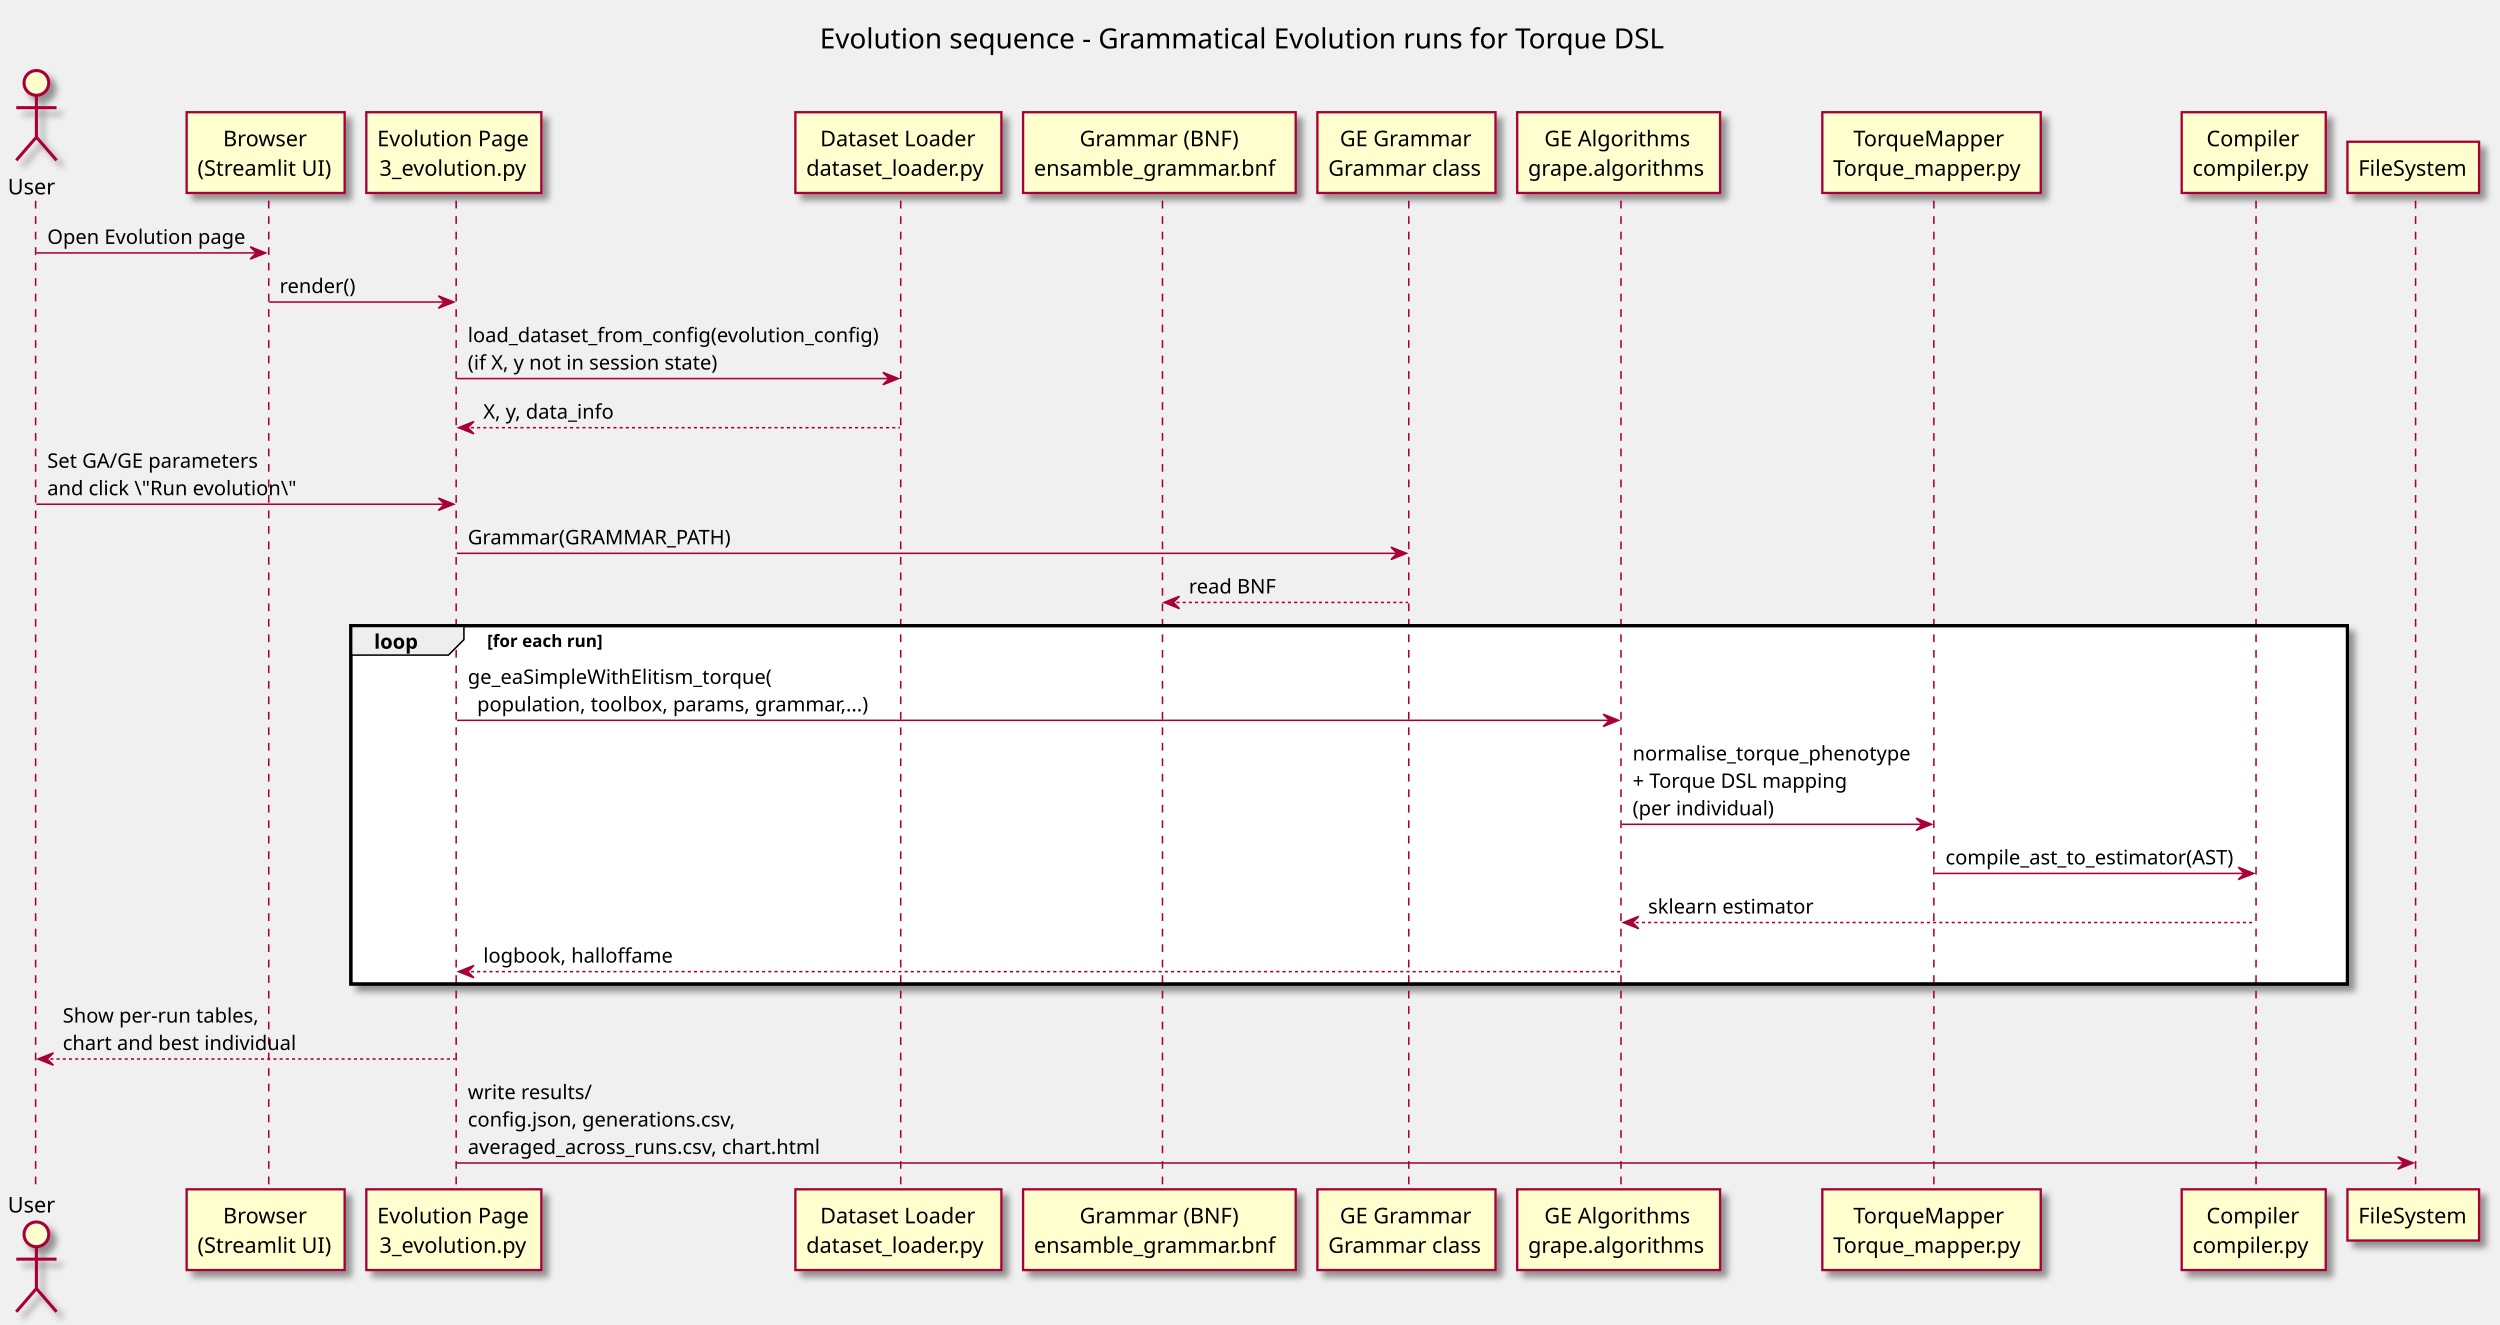
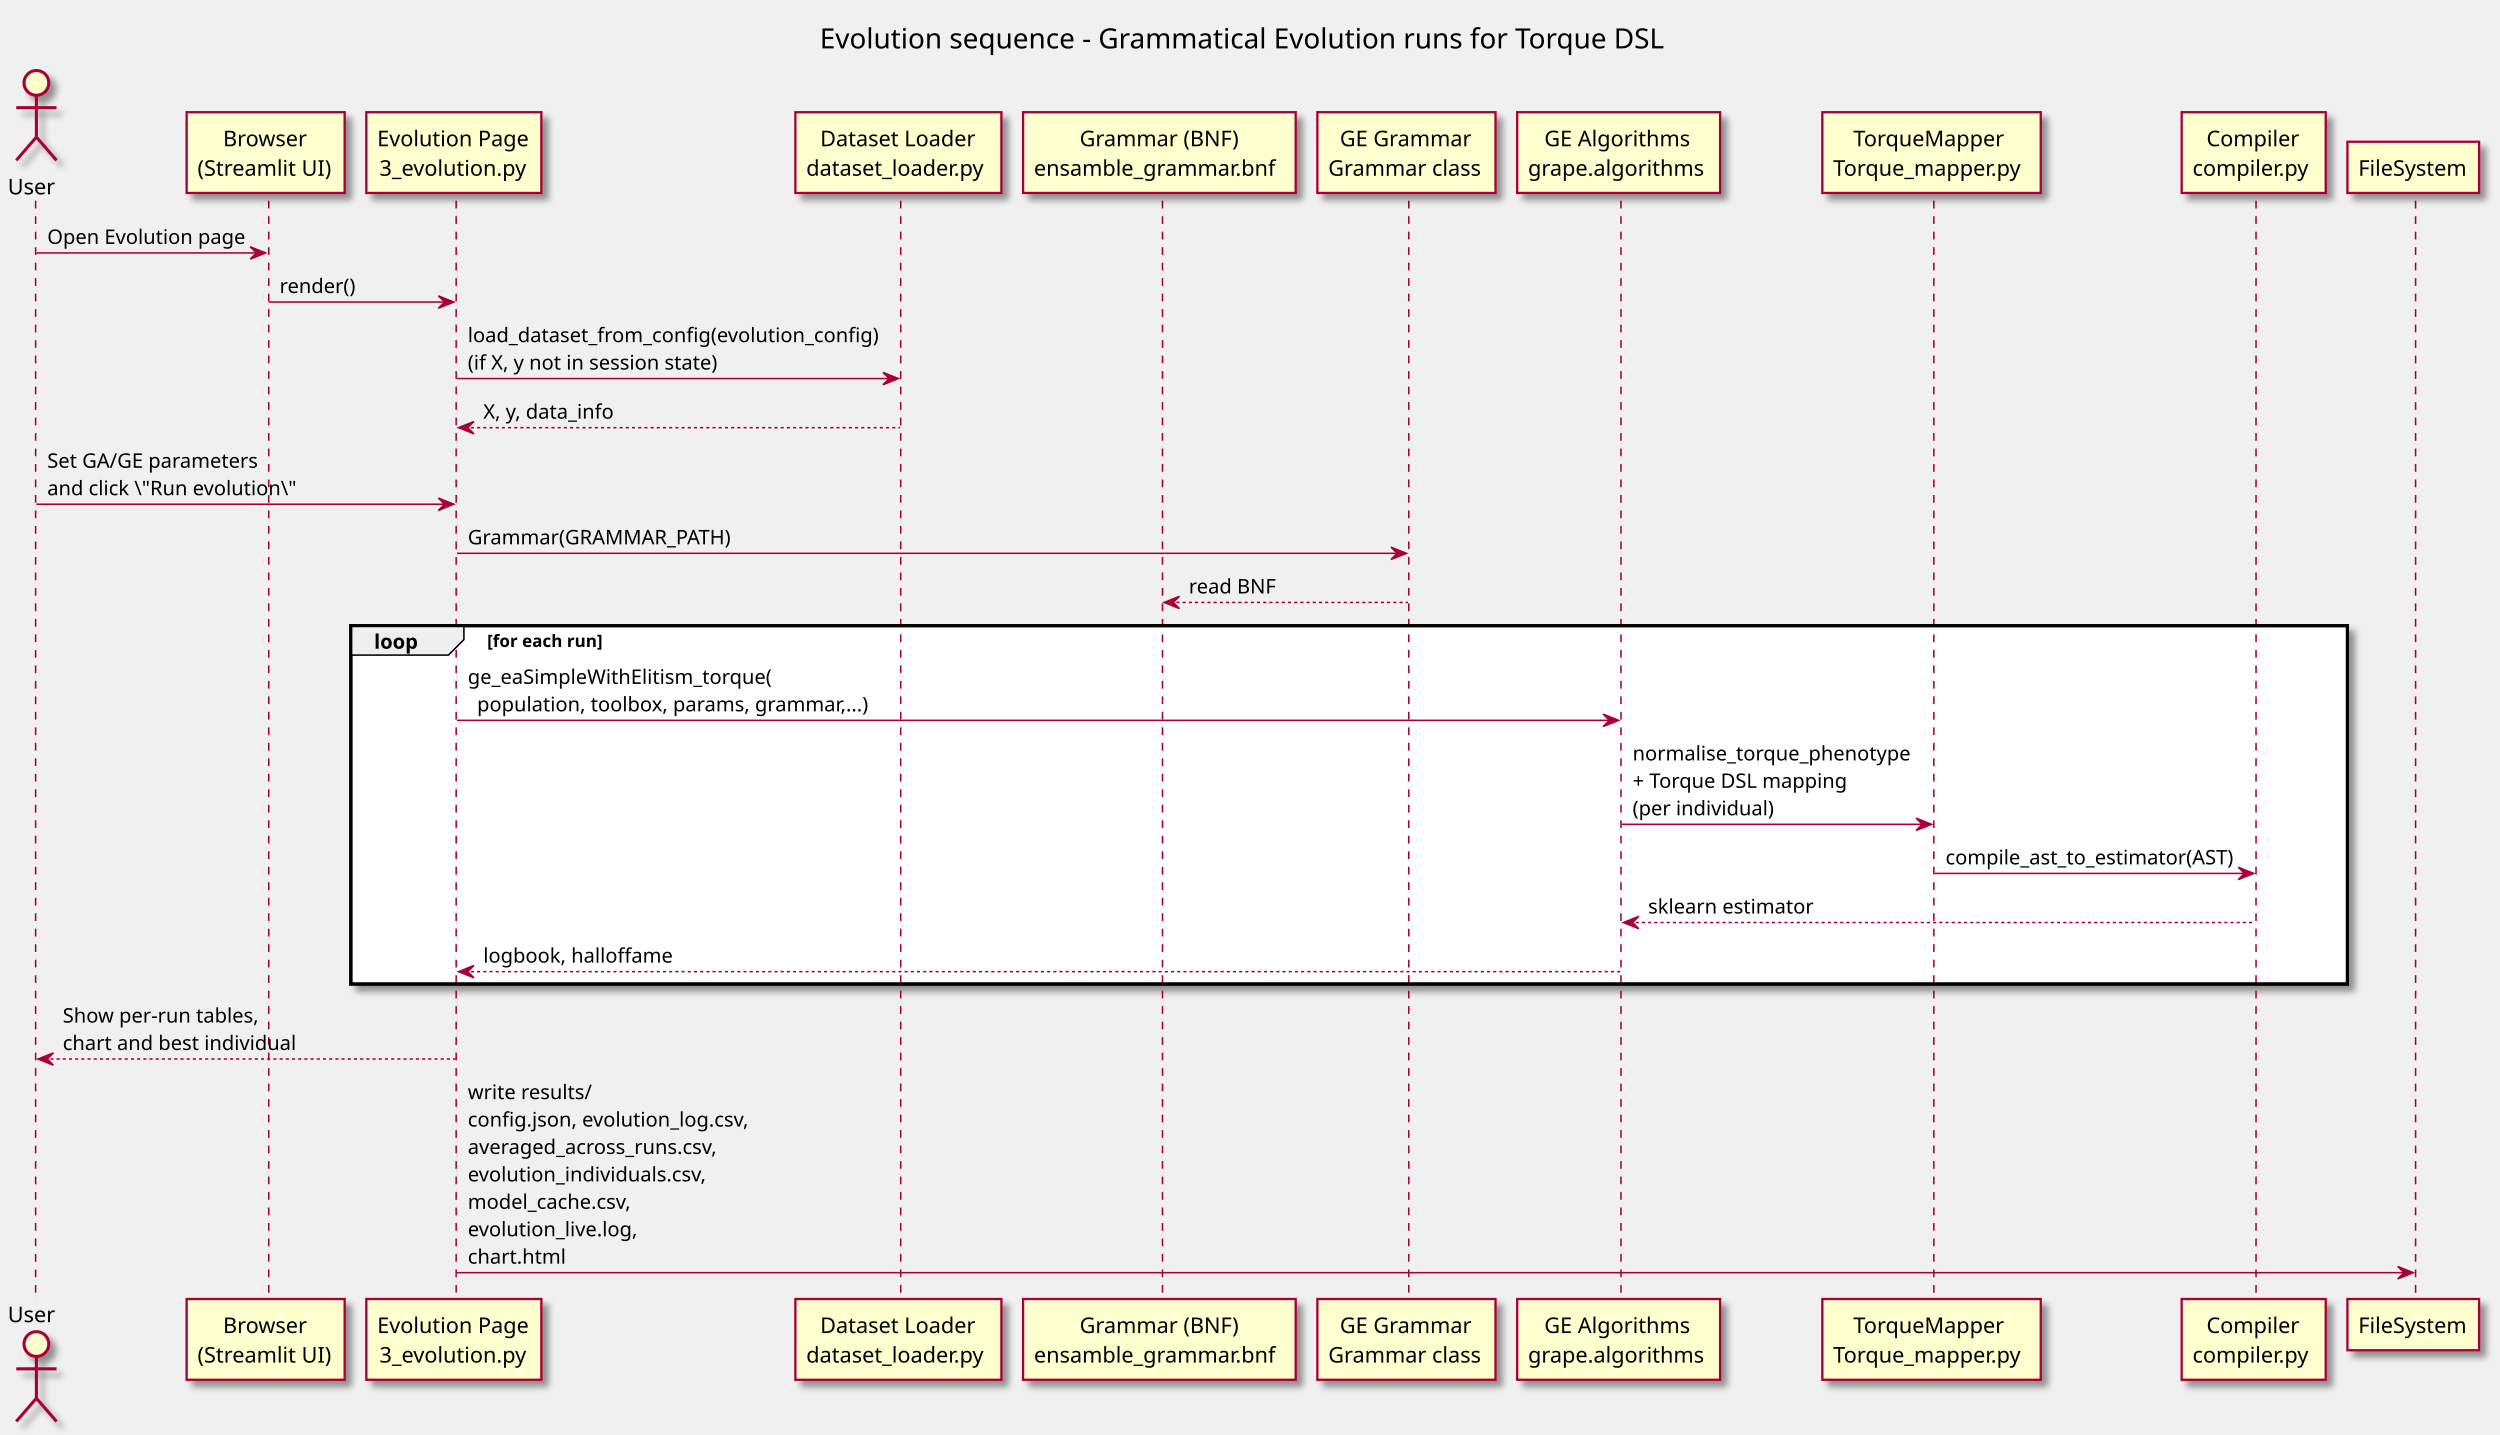
- <svg xmlns="http://www.w3.org/2000/svg" contentScriptType="application/ecmascript" contentStyleType="text/css" height="855px" preserveAspectRatio="none" style="width:1614px;height:855px;" version="1.1" viewBox="0 0 1614 855" width="1614px" zoomAndPan="magnify">
+ <svg xmlns="http://www.w3.org/2000/svg" contentScriptType="application/ecmascript" contentStyleType="text/css" height="926px" preserveAspectRatio="none" style="width:1614px;height:926px;" version="1.1" viewBox="0 0 1614 926" width="1614px" zoomAndPan="magnify">
  <defs>
-     <filter height="300%" id="fxjboah928mee" width="300%" x="-1" y="-1">
+     <filter height="300%" id="f1mk32bjxebd8x" width="300%" x="-1" y="-1">
      <feGaussianBlur result="blurOut" stdDeviation="2.0" />
      <feColorMatrix in="blurOut" result="blurOut2" type="matrix" values="0 0 0 0 0 0 0 0 0 0 0 0 0 0 0 0 0 0 .4 0" />
      <feOffset dx="4.0" dy="4.0" in="blurOut2" result="blurOut3" />
      <feBlend in="SourceGraphic" in2="blurOut3" mode="normal" />
    </filter>
  </defs>
  <g>
    <text fill="#000000" font-family="sans-serif" font-size="18" lengthAdjust="spacing" textLength="551" x="529.25" y="31.242">Evolution sequence - Grammatical Evolution runs for Torque DSL</text>
-     <rect fill="#FFFFFF" filter="url(#fxjboah928mee)" height="231.354" style="stroke:#000000;stroke-width:2.0;" width="1289" x="226.5" y="403.938" />
-     <line style="stroke:#A80036;stroke-width:1.0;stroke-dasharray:5.0,5.0;" x1="23" x2="23" y1="129.584" y2="768.822" />
-     <line style="stroke:#A80036;stroke-width:1.0;stroke-dasharray:5.0,5.0;" x1="173.5" x2="173.5" y1="129.584" y2="768.822" />
-     <line style="stroke:#A80036;stroke-width:1.0;stroke-dasharray:5.0,5.0;" x1="294.5" x2="294.5" y1="129.584" y2="768.822" />
-     <line style="stroke:#A80036;stroke-width:1.0;stroke-dasharray:5.0,5.0;" x1="581.5" x2="581.5" y1="129.584" y2="768.822" />
-     <line style="stroke:#A80036;stroke-width:1.0;stroke-dasharray:5.0,5.0;" x1="750.5" x2="750.5" y1="129.584" y2="768.822" />
-     <line style="stroke:#A80036;stroke-width:1.0;stroke-dasharray:5.0,5.0;" x1="909.5" x2="909.5" y1="129.584" y2="768.822" />
-     <line style="stroke:#A80036;stroke-width:1.0;stroke-dasharray:5.0,5.0;" x1="1046.5" x2="1046.5" y1="129.584" y2="768.822" />
-     <line style="stroke:#A80036;stroke-width:1.0;stroke-dasharray:5.0,5.0;" x1="1248.5" x2="1248.5" y1="129.584" y2="768.822" />
-     <line style="stroke:#A80036;stroke-width:1.0;stroke-dasharray:5.0,5.0;" x1="1456.5" x2="1456.5" y1="129.584" y2="768.822" />
-     <line style="stroke:#A80036;stroke-width:1.0;stroke-dasharray:5.0,5.0;" x1="1559.5" x2="1559.5" y1="129.584" y2="768.822" />
+     <rect fill="#FFFFFF" filter="url(#f1mk32bjxebd8x)" height="231.354" style="stroke:#000000;stroke-width:2.0;" width="1289" x="226.5" y="403.938" />
+     <line style="stroke:#A80036;stroke-width:1.0;stroke-dasharray:5.0,5.0;" x1="23" x2="23" y1="129.584" y2="839.646" />
+     <line style="stroke:#A80036;stroke-width:1.0;stroke-dasharray:5.0,5.0;" x1="173.5" x2="173.5" y1="129.584" y2="839.646" />
+     <line style="stroke:#A80036;stroke-width:1.0;stroke-dasharray:5.0,5.0;" x1="294.5" x2="294.5" y1="129.584" y2="839.646" />
+     <line style="stroke:#A80036;stroke-width:1.0;stroke-dasharray:5.0,5.0;" x1="581.5" x2="581.5" y1="129.584" y2="839.646" />
+     <line style="stroke:#A80036;stroke-width:1.0;stroke-dasharray:5.0,5.0;" x1="750.5" x2="750.5" y1="129.584" y2="839.646" />
+     <line style="stroke:#A80036;stroke-width:1.0;stroke-dasharray:5.0,5.0;" x1="909.5" x2="909.5" y1="129.584" y2="839.646" />
+     <line style="stroke:#A80036;stroke-width:1.0;stroke-dasharray:5.0,5.0;" x1="1046.5" x2="1046.5" y1="129.584" y2="839.646" />
+     <line style="stroke:#A80036;stroke-width:1.0;stroke-dasharray:5.0,5.0;" x1="1248.5" x2="1248.5" y1="129.584" y2="839.646" />
+     <line style="stroke:#A80036;stroke-width:1.0;stroke-dasharray:5.0,5.0;" x1="1456.5" x2="1456.5" y1="129.584" y2="839.646" />
+     <line style="stroke:#A80036;stroke-width:1.0;stroke-dasharray:5.0,5.0;" x1="1559.5" x2="1559.5" y1="129.584" y2="839.646" />
    <text fill="#000000" font-family="sans-serif" font-size="14" lengthAdjust="spacing" textLength="31" x="5" y="125.482">User</text>
-     <ellipse cx="23.5" cy="53.516" fill="#FEFECE" filter="url(#fxjboah928mee)" rx="8" ry="8" style="stroke:#A80036;stroke-width:2.0;" />
-     <path d="M23.5,61.516 L23.5,88.516 M10.5,69.516 L36.5,69.516 M23.5,88.516 L10.5,103.516 M23.5,88.516 L36.5,103.516 " fill="none" filter="url(#fxjboah928mee)" style="stroke:#A80036;stroke-width:2.0;" />
-     <text fill="#000000" font-family="sans-serif" font-size="14" lengthAdjust="spacing" textLength="31" x="5" y="782.788">User</text>
-     <ellipse cx="23.5" cy="796.89" fill="#FEFECE" filter="url(#fxjboah928mee)" rx="8" ry="8" style="stroke:#A80036;stroke-width:2.0;" />
-     <path d="M23.5,804.89 L23.5,831.89 M10.5,812.89 L36.5,812.89 M23.5,831.89 L10.5,846.89 M23.5,831.89 L36.5,846.89 " fill="none" filter="url(#fxjboah928mee)" style="stroke:#A80036;stroke-width:2.0;" />
-     <rect fill="#FEFECE" filter="url(#fxjboah928mee)" height="52.136" style="stroke:#A80036;stroke-width:1.5;" width="102" x="120.5" y="72.448" />
+     <ellipse cx="23.5" cy="53.516" fill="#FEFECE" filter="url(#f1mk32bjxebd8x)" rx="8" ry="8" style="stroke:#A80036;stroke-width:2.0;" />
+     <path d="M23.5,61.516 L23.5,88.516 M10.5,69.516 L36.5,69.516 M23.5,88.516 L10.5,103.516 M23.5,88.516 L36.5,103.516 " fill="none" filter="url(#f1mk32bjxebd8x)" style="stroke:#A80036;stroke-width:2.0;" />
+     <text fill="#000000" font-family="sans-serif" font-size="14" lengthAdjust="spacing" textLength="31" x="5" y="853.612">User</text>
+     <ellipse cx="23.5" cy="867.714" fill="#FEFECE" filter="url(#f1mk32bjxebd8x)" rx="8" ry="8" style="stroke:#A80036;stroke-width:2.0;" />
+     <path d="M23.5,875.714 L23.5,902.714 M10.5,883.714 L36.5,883.714 M23.5,902.714 L10.5,917.714 M23.5,902.714 L36.5,917.714 " fill="none" filter="url(#f1mk32bjxebd8x)" style="stroke:#A80036;stroke-width:2.0;" />
+     <rect fill="#FEFECE" filter="url(#f1mk32bjxebd8x)" height="52.136" style="stroke:#A80036;stroke-width:1.5;" width="102" x="120.5" y="72.448" />
    <text fill="#000000" font-family="sans-serif" font-size="14" lengthAdjust="spacing" textLength="55" x="144" y="94.414">Browser</text>
    <text fill="#000000" font-family="sans-serif" font-size="14" lengthAdjust="spacing" textLength="88" x="127.5" y="113.482">(Streamlit UI)</text>
-     <rect fill="#FEFECE" filter="url(#fxjboah928mee)" height="52.136" style="stroke:#A80036;stroke-width:1.5;" width="102" x="120.5" y="767.822" />
-     <text fill="#000000" font-family="sans-serif" font-size="14" lengthAdjust="spacing" textLength="55" x="144" y="789.788">Browser</text>
-     <text fill="#000000" font-family="sans-serif" font-size="14" lengthAdjust="spacing" textLength="88" x="127.5" y="808.856">(Streamlit UI)</text>
-     <rect fill="#FEFECE" filter="url(#fxjboah928mee)" height="52.136" style="stroke:#A80036;stroke-width:1.5;" width="113" x="236.5" y="72.448" />
+     <rect fill="#FEFECE" filter="url(#f1mk32bjxebd8x)" height="52.136" style="stroke:#A80036;stroke-width:1.5;" width="102" x="120.5" y="838.646" />
+     <text fill="#000000" font-family="sans-serif" font-size="14" lengthAdjust="spacing" textLength="55" x="144" y="860.612">Browser</text>
+     <text fill="#000000" font-family="sans-serif" font-size="14" lengthAdjust="spacing" textLength="88" x="127.5" y="879.68">(Streamlit UI)</text>
+     <rect fill="#FEFECE" filter="url(#f1mk32bjxebd8x)" height="52.136" style="stroke:#A80036;stroke-width:1.5;" width="113" x="236.5" y="72.448" />
    <text fill="#000000" font-family="sans-serif" font-size="14" lengthAdjust="spacing" textLength="99" x="243.5" y="94.414">Evolution Page</text>
    <text fill="#000000" font-family="sans-serif" font-size="14" lengthAdjust="spacing" textLength="96" x="245" y="113.482">3_evolution.py</text>
-     <rect fill="#FEFECE" filter="url(#fxjboah928mee)" height="52.136" style="stroke:#A80036;stroke-width:1.5;" width="113" x="236.5" y="767.822" />
-     <text fill="#000000" font-family="sans-serif" font-size="14" lengthAdjust="spacing" textLength="99" x="243.5" y="789.788">Evolution Page</text>
-     <text fill="#000000" font-family="sans-serif" font-size="14" lengthAdjust="spacing" textLength="96" x="245" y="808.856">3_evolution.py</text>
-     <rect fill="#FEFECE" filter="url(#fxjboah928mee)" height="52.136" style="stroke:#A80036;stroke-width:1.5;" width="133" x="513.5" y="72.448" />
+     <rect fill="#FEFECE" filter="url(#f1mk32bjxebd8x)" height="52.136" style="stroke:#A80036;stroke-width:1.5;" width="113" x="236.5" y="838.646" />
+     <text fill="#000000" font-family="sans-serif" font-size="14" lengthAdjust="spacing" textLength="99" x="243.5" y="860.612">Evolution Page</text>
+     <text fill="#000000" font-family="sans-serif" font-size="14" lengthAdjust="spacing" textLength="96" x="245" y="879.68">3_evolution.py</text>
+     <rect fill="#FEFECE" filter="url(#f1mk32bjxebd8x)" height="52.136" style="stroke:#A80036;stroke-width:1.5;" width="133" x="513.5" y="72.448" />
    <text fill="#000000" font-family="sans-serif" font-size="14" lengthAdjust="spacing" textLength="101" x="529.5" y="94.414">Dataset Loader</text>
    <text fill="#000000" font-family="sans-serif" font-size="14" lengthAdjust="spacing" textLength="119" x="520.5" y="113.482">dataset_loader.py</text>
-     <rect fill="#FEFECE" filter="url(#fxjboah928mee)" height="52.136" style="stroke:#A80036;stroke-width:1.5;" width="133" x="513.5" y="767.822" />
-     <text fill="#000000" font-family="sans-serif" font-size="14" lengthAdjust="spacing" textLength="101" x="529.5" y="789.788">Dataset Loader</text>
-     <text fill="#000000" font-family="sans-serif" font-size="14" lengthAdjust="spacing" textLength="119" x="520.5" y="808.856">dataset_loader.py</text>
-     <rect fill="#FEFECE" filter="url(#fxjboah928mee)" height="52.136" style="stroke:#A80036;stroke-width:1.5;" width="176" x="660.5" y="72.448" />
+     <rect fill="#FEFECE" filter="url(#f1mk32bjxebd8x)" height="52.136" style="stroke:#A80036;stroke-width:1.5;" width="133" x="513.5" y="838.646" />
+     <text fill="#000000" font-family="sans-serif" font-size="14" lengthAdjust="spacing" textLength="101" x="529.5" y="860.612">Dataset Loader</text>
+     <text fill="#000000" font-family="sans-serif" font-size="14" lengthAdjust="spacing" textLength="119" x="520.5" y="879.68">dataset_loader.py</text>
+     <rect fill="#FEFECE" filter="url(#f1mk32bjxebd8x)" height="52.136" style="stroke:#A80036;stroke-width:1.5;" width="176" x="660.5" y="72.448" />
    <text fill="#000000" font-family="sans-serif" font-size="14" lengthAdjust="spacing" textLength="103" x="697" y="94.414">Grammar (BNF)</text>
    <text fill="#000000" font-family="sans-serif" font-size="14" lengthAdjust="spacing" textLength="162" x="667.5" y="113.482">ensamble_grammar.bnf</text>
-     <rect fill="#FEFECE" filter="url(#fxjboah928mee)" height="52.136" style="stroke:#A80036;stroke-width:1.5;" width="176" x="660.5" y="767.822" />
-     <text fill="#000000" font-family="sans-serif" font-size="14" lengthAdjust="spacing" textLength="103" x="697" y="789.788">Grammar (BNF)</text>
-     <text fill="#000000" font-family="sans-serif" font-size="14" lengthAdjust="spacing" textLength="162" x="667.5" y="808.856">ensamble_grammar.bnf</text>
-     <rect fill="#FEFECE" filter="url(#fxjboah928mee)" height="52.136" style="stroke:#A80036;stroke-width:1.5;" width="115" x="850.5" y="72.448" />
+     <rect fill="#FEFECE" filter="url(#f1mk32bjxebd8x)" height="52.136" style="stroke:#A80036;stroke-width:1.5;" width="176" x="660.5" y="838.646" />
+     <text fill="#000000" font-family="sans-serif" font-size="14" lengthAdjust="spacing" textLength="103" x="697" y="860.612">Grammar (BNF)</text>
+     <text fill="#000000" font-family="sans-serif" font-size="14" lengthAdjust="spacing" textLength="162" x="667.5" y="879.68">ensamble_grammar.bnf</text>
+     <rect fill="#FEFECE" filter="url(#f1mk32bjxebd8x)" height="52.136" style="stroke:#A80036;stroke-width:1.5;" width="115" x="850.5" y="72.448" />
    <text fill="#000000" font-family="sans-serif" font-size="14" lengthAdjust="spacing" textLength="86" x="865" y="94.414">GE Grammar</text>
    <text fill="#000000" font-family="sans-serif" font-size="14" lengthAdjust="spacing" textLength="101" x="857.5" y="113.482">Grammar class</text>
-     <rect fill="#FEFECE" filter="url(#fxjboah928mee)" height="52.136" style="stroke:#A80036;stroke-width:1.5;" width="115" x="850.5" y="767.822" />
-     <text fill="#000000" font-family="sans-serif" font-size="14" lengthAdjust="spacing" textLength="86" x="865" y="789.788">GE Grammar</text>
-     <text fill="#000000" font-family="sans-serif" font-size="14" lengthAdjust="spacing" textLength="101" x="857.5" y="808.856">Grammar class</text>
-     <rect fill="#FEFECE" filter="url(#fxjboah928mee)" height="52.136" style="stroke:#A80036;stroke-width:1.5;" width="131" x="979.5" y="72.448" />
+     <rect fill="#FEFECE" filter="url(#f1mk32bjxebd8x)" height="52.136" style="stroke:#A80036;stroke-width:1.5;" width="115" x="850.5" y="838.646" />
+     <text fill="#000000" font-family="sans-serif" font-size="14" lengthAdjust="spacing" textLength="86" x="865" y="860.612">GE Grammar</text>
+     <text fill="#000000" font-family="sans-serif" font-size="14" lengthAdjust="spacing" textLength="101" x="857.5" y="879.68">Grammar class</text>
+     <rect fill="#FEFECE" filter="url(#f1mk32bjxebd8x)" height="52.136" style="stroke:#A80036;stroke-width:1.5;" width="131" x="979.5" y="72.448" />
    <text fill="#000000" font-family="sans-serif" font-size="14" lengthAdjust="spacing" textLength="96" x="997" y="94.414">GE Algorithms</text>
    <text fill="#000000" font-family="sans-serif" font-size="14" lengthAdjust="spacing" textLength="117" x="986.5" y="113.482">grape.algorithms</text>
-     <rect fill="#FEFECE" filter="url(#fxjboah928mee)" height="52.136" style="stroke:#A80036;stroke-width:1.5;" width="131" x="979.5" y="767.822" />
-     <text fill="#000000" font-family="sans-serif" font-size="14" lengthAdjust="spacing" textLength="96" x="997" y="789.788">GE Algorithms</text>
-     <text fill="#000000" font-family="sans-serif" font-size="14" lengthAdjust="spacing" textLength="117" x="986.5" y="808.856">grape.algorithms</text>
-     <rect fill="#FEFECE" filter="url(#fxjboah928mee)" height="52.136" style="stroke:#A80036;stroke-width:1.5;" width="141" x="1176.5" y="72.448" />
+     <rect fill="#FEFECE" filter="url(#f1mk32bjxebd8x)" height="52.136" style="stroke:#A80036;stroke-width:1.5;" width="131" x="979.5" y="838.646" />
+     <text fill="#000000" font-family="sans-serif" font-size="14" lengthAdjust="spacing" textLength="96" x="997" y="860.612">GE Algorithms</text>
+     <text fill="#000000" font-family="sans-serif" font-size="14" lengthAdjust="spacing" textLength="117" x="986.5" y="879.68">grape.algorithms</text>
+     <rect fill="#FEFECE" filter="url(#f1mk32bjxebd8x)" height="52.136" style="stroke:#A80036;stroke-width:1.5;" width="141" x="1176.5" y="72.448" />
    <text fill="#000000" font-family="sans-serif" font-size="14" lengthAdjust="spacing" textLength="101" x="1196.5" y="94.414">TorqueMapper</text>
    <text fill="#000000" font-family="sans-serif" font-size="14" lengthAdjust="spacing" textLength="127" x="1183.5" y="113.482">Torque_mapper.py</text>
-     <rect fill="#FEFECE" filter="url(#fxjboah928mee)" height="52.136" style="stroke:#A80036;stroke-width:1.5;" width="141" x="1176.5" y="767.822" />
-     <text fill="#000000" font-family="sans-serif" font-size="14" lengthAdjust="spacing" textLength="101" x="1196.5" y="789.788">TorqueMapper</text>
-     <text fill="#000000" font-family="sans-serif" font-size="14" lengthAdjust="spacing" textLength="127" x="1183.5" y="808.856">Torque_mapper.py</text>
-     <rect fill="#FEFECE" filter="url(#fxjboah928mee)" height="52.136" style="stroke:#A80036;stroke-width:1.5;" width="93" x="1408.5" y="72.448" />
+     <rect fill="#FEFECE" filter="url(#f1mk32bjxebd8x)" height="52.136" style="stroke:#A80036;stroke-width:1.5;" width="141" x="1176.5" y="838.646" />
+     <text fill="#000000" font-family="sans-serif" font-size="14" lengthAdjust="spacing" textLength="101" x="1196.5" y="860.612">TorqueMapper</text>
+     <text fill="#000000" font-family="sans-serif" font-size="14" lengthAdjust="spacing" textLength="127" x="1183.5" y="879.68">Torque_mapper.py</text>
+     <rect fill="#FEFECE" filter="url(#f1mk32bjxebd8x)" height="52.136" style="stroke:#A80036;stroke-width:1.5;" width="93" x="1408.5" y="72.448" />
    <text fill="#000000" font-family="sans-serif" font-size="14" lengthAdjust="spacing" textLength="61" x="1424.5" y="94.414">Compiler</text>
    <text fill="#000000" font-family="sans-serif" font-size="14" lengthAdjust="spacing" textLength="79" x="1415.5" y="113.482">compiler.py</text>
-     <rect fill="#FEFECE" filter="url(#fxjboah928mee)" height="52.136" style="stroke:#A80036;stroke-width:1.5;" width="93" x="1408.5" y="767.822" />
-     <text fill="#000000" font-family="sans-serif" font-size="14" lengthAdjust="spacing" textLength="61" x="1424.5" y="789.788">Compiler</text>
-     <text fill="#000000" font-family="sans-serif" font-size="14" lengthAdjust="spacing" textLength="79" x="1415.5" y="808.856">compiler.py</text>
-     <rect fill="#FEFECE" filter="url(#fxjboah928mee)" height="33.068" style="stroke:#A80036;stroke-width:1.5;" width="85" x="1515.5" y="91.516" />
+     <rect fill="#FEFECE" filter="url(#f1mk32bjxebd8x)" height="52.136" style="stroke:#A80036;stroke-width:1.5;" width="93" x="1408.5" y="838.646" />
+     <text fill="#000000" font-family="sans-serif" font-size="14" lengthAdjust="spacing" textLength="61" x="1424.5" y="860.612">Compiler</text>
+     <text fill="#000000" font-family="sans-serif" font-size="14" lengthAdjust="spacing" textLength="79" x="1415.5" y="879.68">compiler.py</text>
+     <rect fill="#FEFECE" filter="url(#f1mk32bjxebd8x)" height="33.068" style="stroke:#A80036;stroke-width:1.5;" width="85" x="1515.5" y="91.516" />
    <text fill="#000000" font-family="sans-serif" font-size="14" lengthAdjust="spacing" textLength="71" x="1522.5" y="113.482">FileSystem</text>
-     <rect fill="#FEFECE" filter="url(#fxjboah928mee)" height="33.068" style="stroke:#A80036;stroke-width:1.5;" width="85" x="1515.5" y="767.822" />
-     <text fill="#000000" font-family="sans-serif" font-size="14" lengthAdjust="spacing" textLength="71" x="1522.5" y="789.788">FileSystem</text>
+     <rect fill="#FEFECE" filter="url(#f1mk32bjxebd8x)" height="33.068" style="stroke:#A80036;stroke-width:1.5;" width="85" x="1515.5" y="838.646" />
+     <text fill="#000000" font-family="sans-serif" font-size="14" lengthAdjust="spacing" textLength="71" x="1522.5" y="860.612">FileSystem</text>
    <polygon fill="#A80036" points="161.5,159.29,171.5,163.29,161.5,167.29,165.5,163.29" style="stroke:#A80036;stroke-width:1.0;" />
    <line style="stroke:#A80036;stroke-width:1.0;" x1="23.5" x2="167.5" y1="163.29" y2="163.29" />
    <text fill="#000000" font-family="sans-serif" font-size="13" lengthAdjust="spacing" textLength="126" x="30.5" y="157.481">Open Evolution page</text>
    <polygon fill="#A80036" points="283,190.996,293,194.996,283,198.996,287,194.996" style="stroke:#A80036;stroke-width:1.0;" />
    <line style="stroke:#A80036;stroke-width:1.0;" x1="173.5" x2="289" y1="194.996" y2="194.996" />
    <text fill="#000000" font-family="sans-serif" font-size="13" lengthAdjust="spacing" textLength="48" x="180.5" y="189.187">render()</text>
    <polygon fill="#A80036" points="570,240.408,580,244.408,570,248.408,574,244.408" style="stroke:#A80036;stroke-width:1.0;" />
    <line style="stroke:#A80036;stroke-width:1.0;" x1="295" x2="576" y1="244.408" y2="244.408" />
    <text fill="#000000" font-family="sans-serif" font-size="13" lengthAdjust="spacing" textLength="263" x="302" y="220.893">load_dataset_from_config(evolution_config)</text>
    <text fill="#000000" font-family="sans-serif" font-size="13" lengthAdjust="spacing" textLength="157" x="302" y="238.599">(if X, y not in session state)</text>
    <polygon fill="#A80036" points="306,272.114,296,276.114,306,280.114,302,276.114" style="stroke:#A80036;stroke-width:1.0;" />
    <line style="stroke:#A80036;stroke-width:1.0;stroke-dasharray:2.0,2.0;" x1="300" x2="581" y1="276.114" y2="276.114" />
    <text fill="#000000" font-family="sans-serif" font-size="13" lengthAdjust="spacing" textLength="83" x="312" y="270.305">X, y, data_info</text>
    <polygon fill="#A80036" points="283,321.526,293,325.526,283,329.526,287,325.526" style="stroke:#A80036;stroke-width:1.0;" />
    <line style="stroke:#A80036;stroke-width:1.0;" x1="23.5" x2="289" y1="325.526" y2="325.526" />
    <text fill="#000000" font-family="sans-serif" font-size="13" lengthAdjust="spacing" textLength="132" x="30.5" y="302.011">Set GA/GE parameters</text>
    <text fill="#000000" font-family="sans-serif" font-size="13" lengthAdjust="spacing" textLength="158" x="30.5" y="319.717">and click \"Run evolution\"</text>
    <polygon fill="#A80036" points="898,353.232,908,357.232,898,361.232,902,357.232" style="stroke:#A80036;stroke-width:1.0;" />
    <line style="stroke:#A80036;stroke-width:1.0;" x1="295" x2="904" y1="357.232" y2="357.232" />
    <text fill="#000000" font-family="sans-serif" font-size="13" lengthAdjust="spacing" textLength="169" x="302" y="351.423">Grammar(GRAMMAR_PATH)</text>
    <polygon fill="#A80036" points="761.5,384.938,751.5,388.938,761.5,392.938,757.5,388.938" style="stroke:#A80036;stroke-width:1.0;" />
    <line style="stroke:#A80036;stroke-width:1.0;stroke-dasharray:2.0,2.0;" x1="755.5" x2="909" y1="388.938" y2="388.938" />
    <text fill="#000000" font-family="sans-serif" font-size="13" lengthAdjust="spacing" textLength="55" x="767.5" y="383.129">read BNF</text>
    <path d="M226.5,403.938 L299.5,403.938 L299.5,412.938 L289.5,422.938 L226.5,422.938 L226.5,403.938 " fill="#EEEEEE" style="stroke:#000000;stroke-width:1.0;" />
    <rect fill="none" height="231.354" style="stroke:#000000;stroke-width:2.0;" width="1289" x="226.5" y="403.938" />
    <text fill="#000000" font-family="sans-serif" font-size="13" font-weight="bold" lengthAdjust="spacing" textLength="28" x="241.5" y="418.835">loop</text>
    <text fill="#000000" font-family="sans-serif" font-size="11" font-weight="bold" lengthAdjust="spacing" textLength="76" x="314.5" y="417.697">[for each run]</text>
    <polygon fill="#A80036" points="1035,461.056,1045,465.056,1035,469.056,1039,465.056" style="stroke:#A80036;stroke-width:1.0;" />
    <line style="stroke:#A80036;stroke-width:1.0;" x1="295" x2="1041" y1="465.056" y2="465.056" />
    <text fill="#000000" font-family="sans-serif" font-size="13" lengthAdjust="spacing" textLength="193" x="302" y="441.541">ge_eaSimpleWithElitism_torque(</text>
    <text fill="#000000" font-family="sans-serif" font-size="13" lengthAdjust="spacing" textLength="248" x="308" y="459.247">population, toolbox, params, grammar,...)</text>
    <polygon fill="#A80036" points="1237,528.174,1247,532.174,1237,536.174,1241,532.174" style="stroke:#A80036;stroke-width:1.0;" />
    <line style="stroke:#A80036;stroke-width:1.0;" x1="1047" x2="1243" y1="532.174" y2="532.174" />
    <text fill="#000000" font-family="sans-serif" font-size="13" lengthAdjust="spacing" textLength="178" x="1054" y="490.953">normalise_torque_phenotype</text>
    <text fill="#000000" font-family="sans-serif" font-size="13" lengthAdjust="spacing" textLength="136" x="1054" y="508.659">+ Torque DSL mapping</text>
    <text fill="#000000" font-family="sans-serif" font-size="13" lengthAdjust="spacing" textLength="89" x="1054" y="526.365">(per individual)</text>
    <polygon fill="#A80036" points="1445,559.88,1455,563.88,1445,567.88,1449,563.88" style="stroke:#A80036;stroke-width:1.0;" />
    <line style="stroke:#A80036;stroke-width:1.0;" x1="1249" x2="1451" y1="563.88" y2="563.88" />
    <text fill="#000000" font-family="sans-serif" font-size="13" lengthAdjust="spacing" textLength="184" x="1256" y="558.071">compile_ast_to_estimator(AST)</text>
    <polygon fill="#A80036" points="1058,591.586,1048,595.586,1058,599.586,1054,595.586" style="stroke:#A80036;stroke-width:1.0;" />
    <line style="stroke:#A80036;stroke-width:1.0;stroke-dasharray:2.0,2.0;" x1="1052" x2="1456" y1="595.586" y2="595.586" />
    <text fill="#000000" font-family="sans-serif" font-size="13" lengthAdjust="spacing" textLength="104" x="1064" y="589.777">sklearn estimator</text>
    <polygon fill="#A80036" points="306,623.292,296,627.292,306,631.292,302,627.292" style="stroke:#A80036;stroke-width:1.0;" />
    <line style="stroke:#A80036;stroke-width:1.0;stroke-dasharray:2.0,2.0;" x1="300" x2="1046" y1="627.292" y2="627.292" />
    <text fill="#000000" font-family="sans-serif" font-size="13" lengthAdjust="spacing" textLength="119" x="312" y="621.483">logbook, halloffame</text>
    <polygon fill="#A80036" points="34.5,679.704,24.5,683.704,34.5,687.704,30.5,683.704" style="stroke:#A80036;stroke-width:1.0;" />
    <line style="stroke:#A80036;stroke-width:1.0;stroke-dasharray:2.0,2.0;" x1="28.5" x2="294" y1="683.704" y2="683.704" />
    <text fill="#000000" font-family="sans-serif" font-size="13" lengthAdjust="spacing" textLength="123" x="40.5" y="660.189">Show per-run tables,</text>
    <text fill="#000000" font-family="sans-serif" font-size="13" lengthAdjust="spacing" textLength="147" x="40.5" y="677.895">chart and best individual</text>
-     <polygon fill="#A80036" points="1548,746.822,1558,750.822,1548,754.822,1552,750.822" style="stroke:#A80036;stroke-width:1.0;" />
-     <line style="stroke:#A80036;stroke-width:1.0;" x1="295" x2="1554" y1="750.822" y2="750.822" />
+     <polygon fill="#A80036" points="1548,817.646,1558,821.646,1548,825.646,1552,821.646" style="stroke:#A80036;stroke-width:1.0;" />
+     <line style="stroke:#A80036;stroke-width:1.0;" x1="295" x2="1554" y1="821.646" y2="821.646" />
    <text fill="#000000" font-family="sans-serif" font-size="13" lengthAdjust="spacing" textLength="78" x="302" y="709.601">write results/</text>
-     <text fill="#000000" font-family="sans-serif" font-size="13" lengthAdjust="spacing" textLength="168" x="302" y="727.307">config.json, generations.csv,</text>
-     <text fill="#000000" font-family="sans-serif" font-size="13" lengthAdjust="spacing" textLength="223" x="302" y="745.013">averaged_across_runs.csv, chart.html</text>
+     <text fill="#000000" font-family="sans-serif" font-size="13" lengthAdjust="spacing" textLength="178" x="302" y="727.307">config.json, evolution_log.csv,</text>
+     <text fill="#000000" font-family="sans-serif" font-size="13" lengthAdjust="spacing" textLength="158" x="302" y="745.013">averaged_across_runs.csv,</text>
+     <text fill="#000000" font-family="sans-serif" font-size="13" lengthAdjust="spacing" textLength="152" x="302" y="762.719">evolution_individuals.csv,</text>
+     <text fill="#000000" font-family="sans-serif" font-size="13" lengthAdjust="spacing" textLength="103" x="302" y="780.425">model_cache.csv,</text>
+     <text fill="#000000" font-family="sans-serif" font-size="13" lengthAdjust="spacing" textLength="108" x="302" y="798.131">evolution_live.log,</text>
+     <text fill="#000000" font-family="sans-serif" font-size="13" lengthAdjust="spacing" textLength="62" x="302" y="815.837">chart.html</text>
  </g>
</svg>
